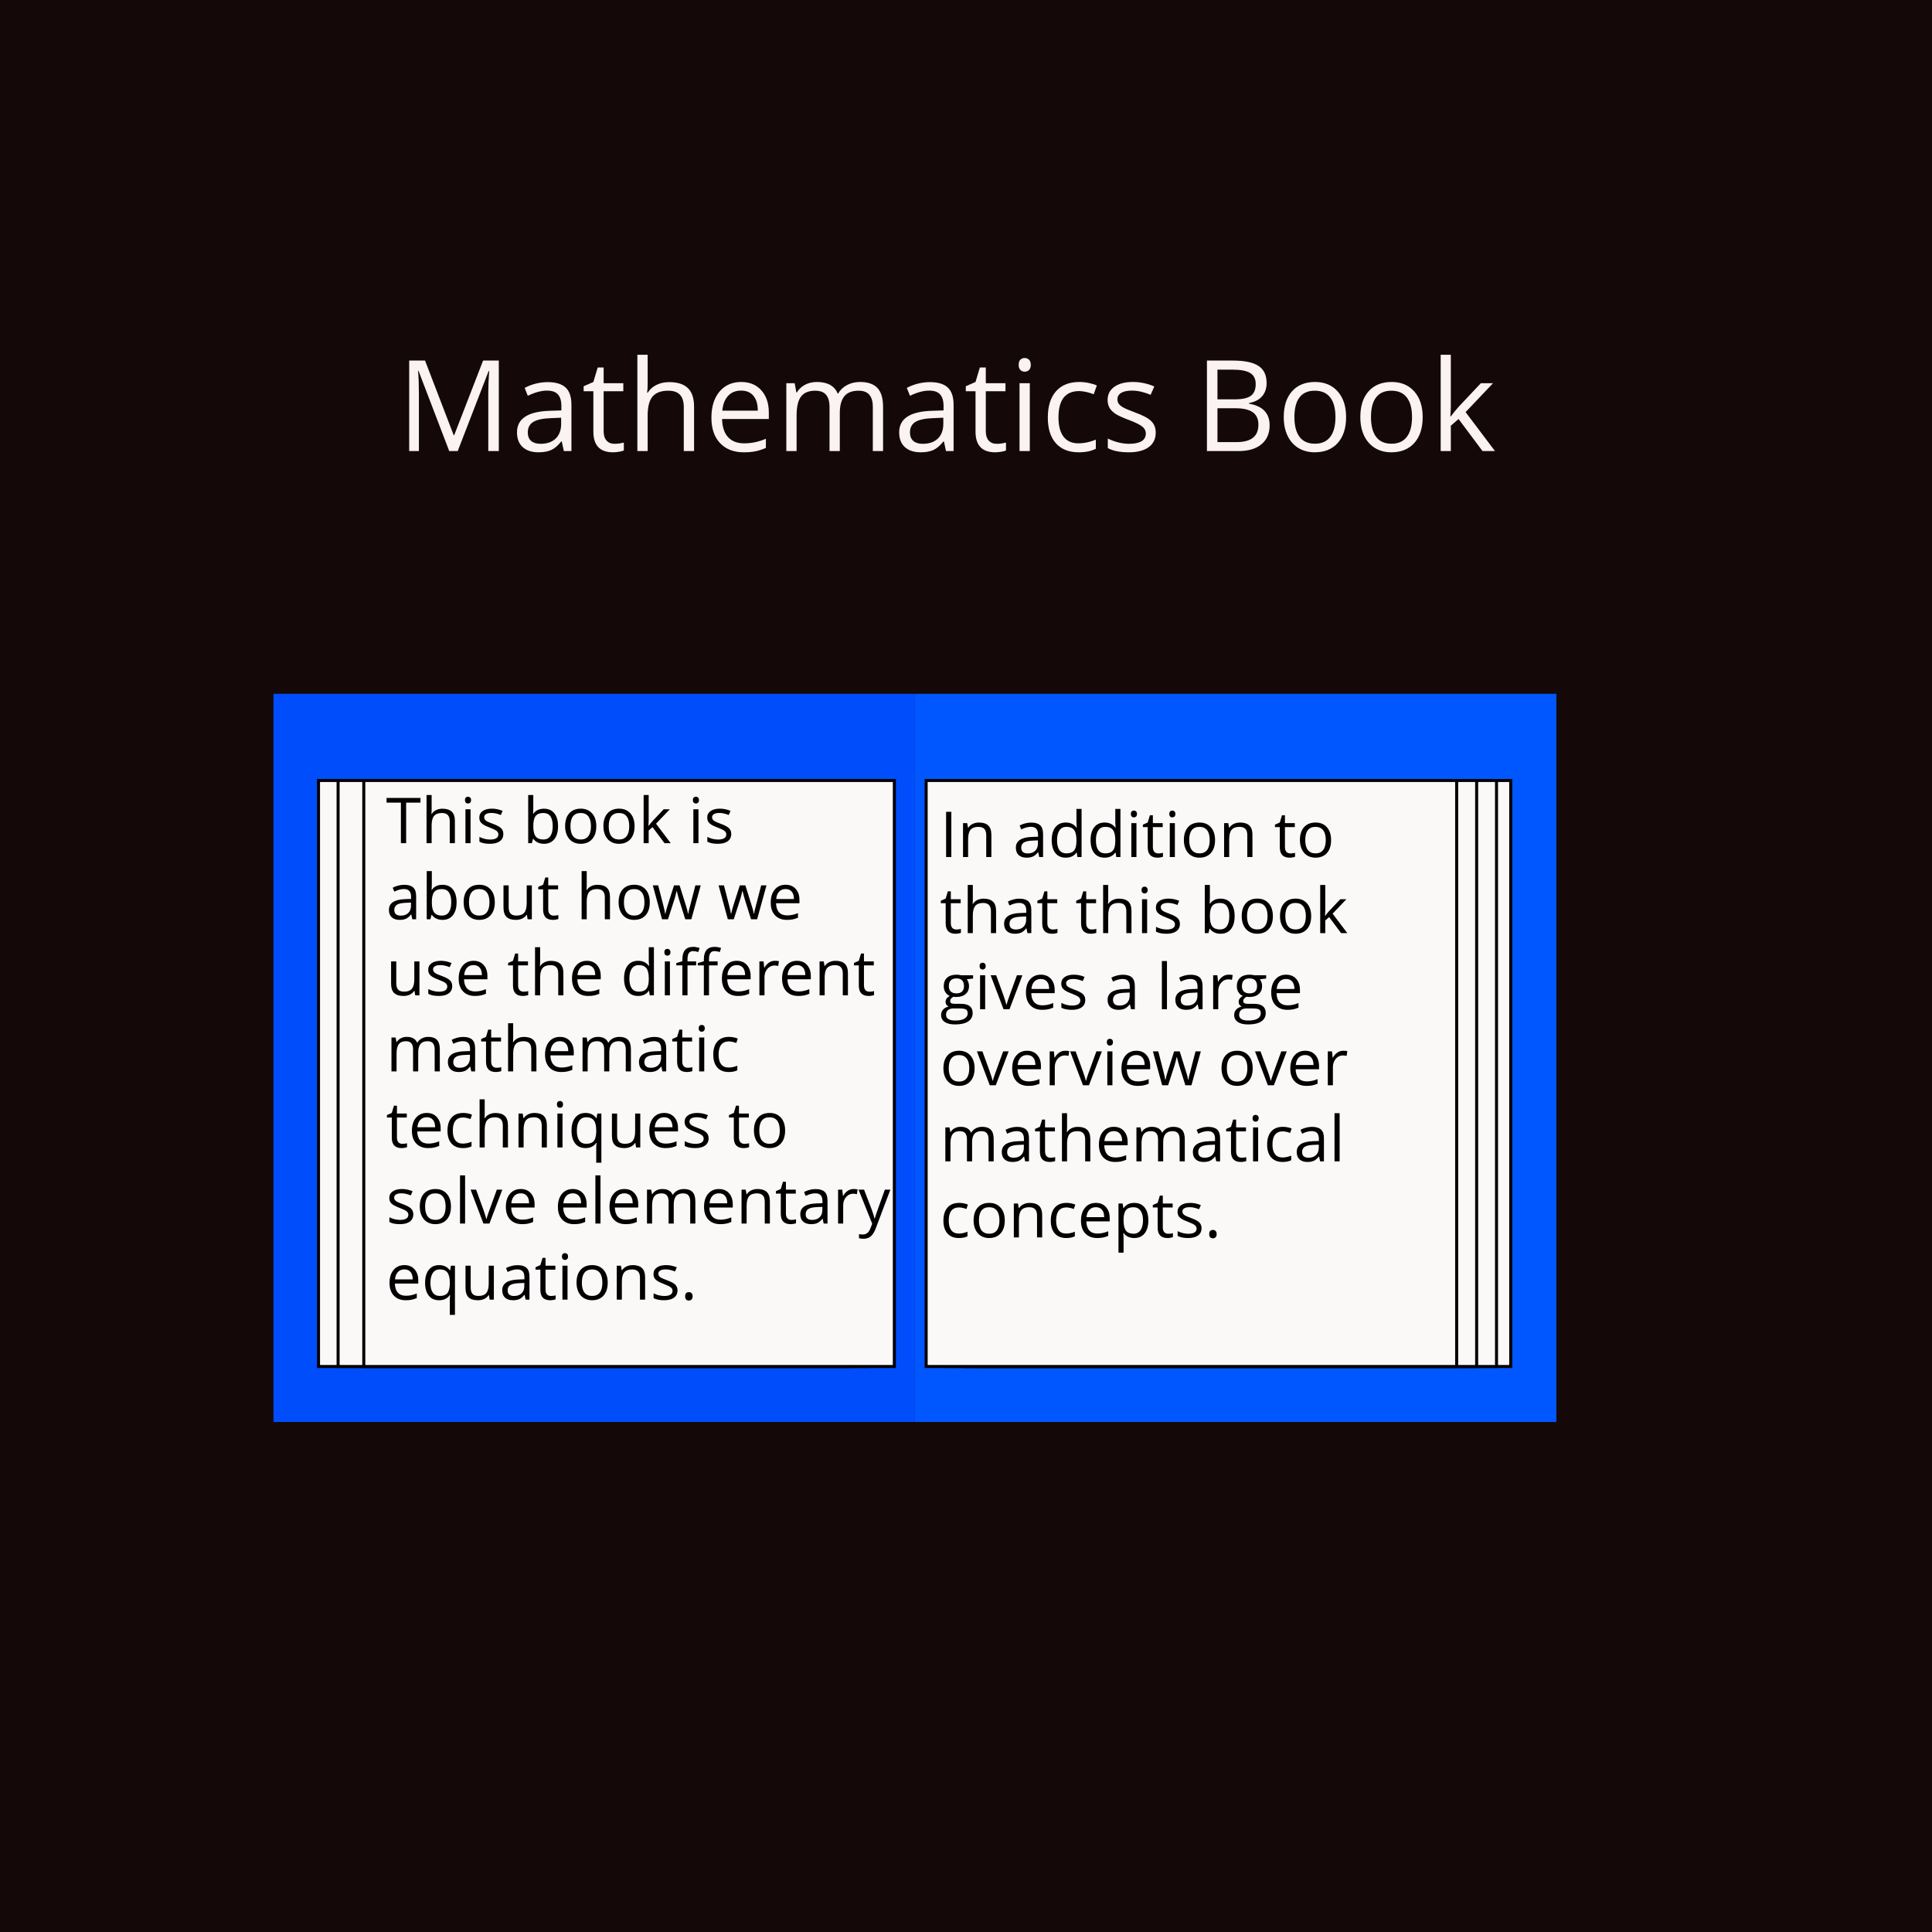
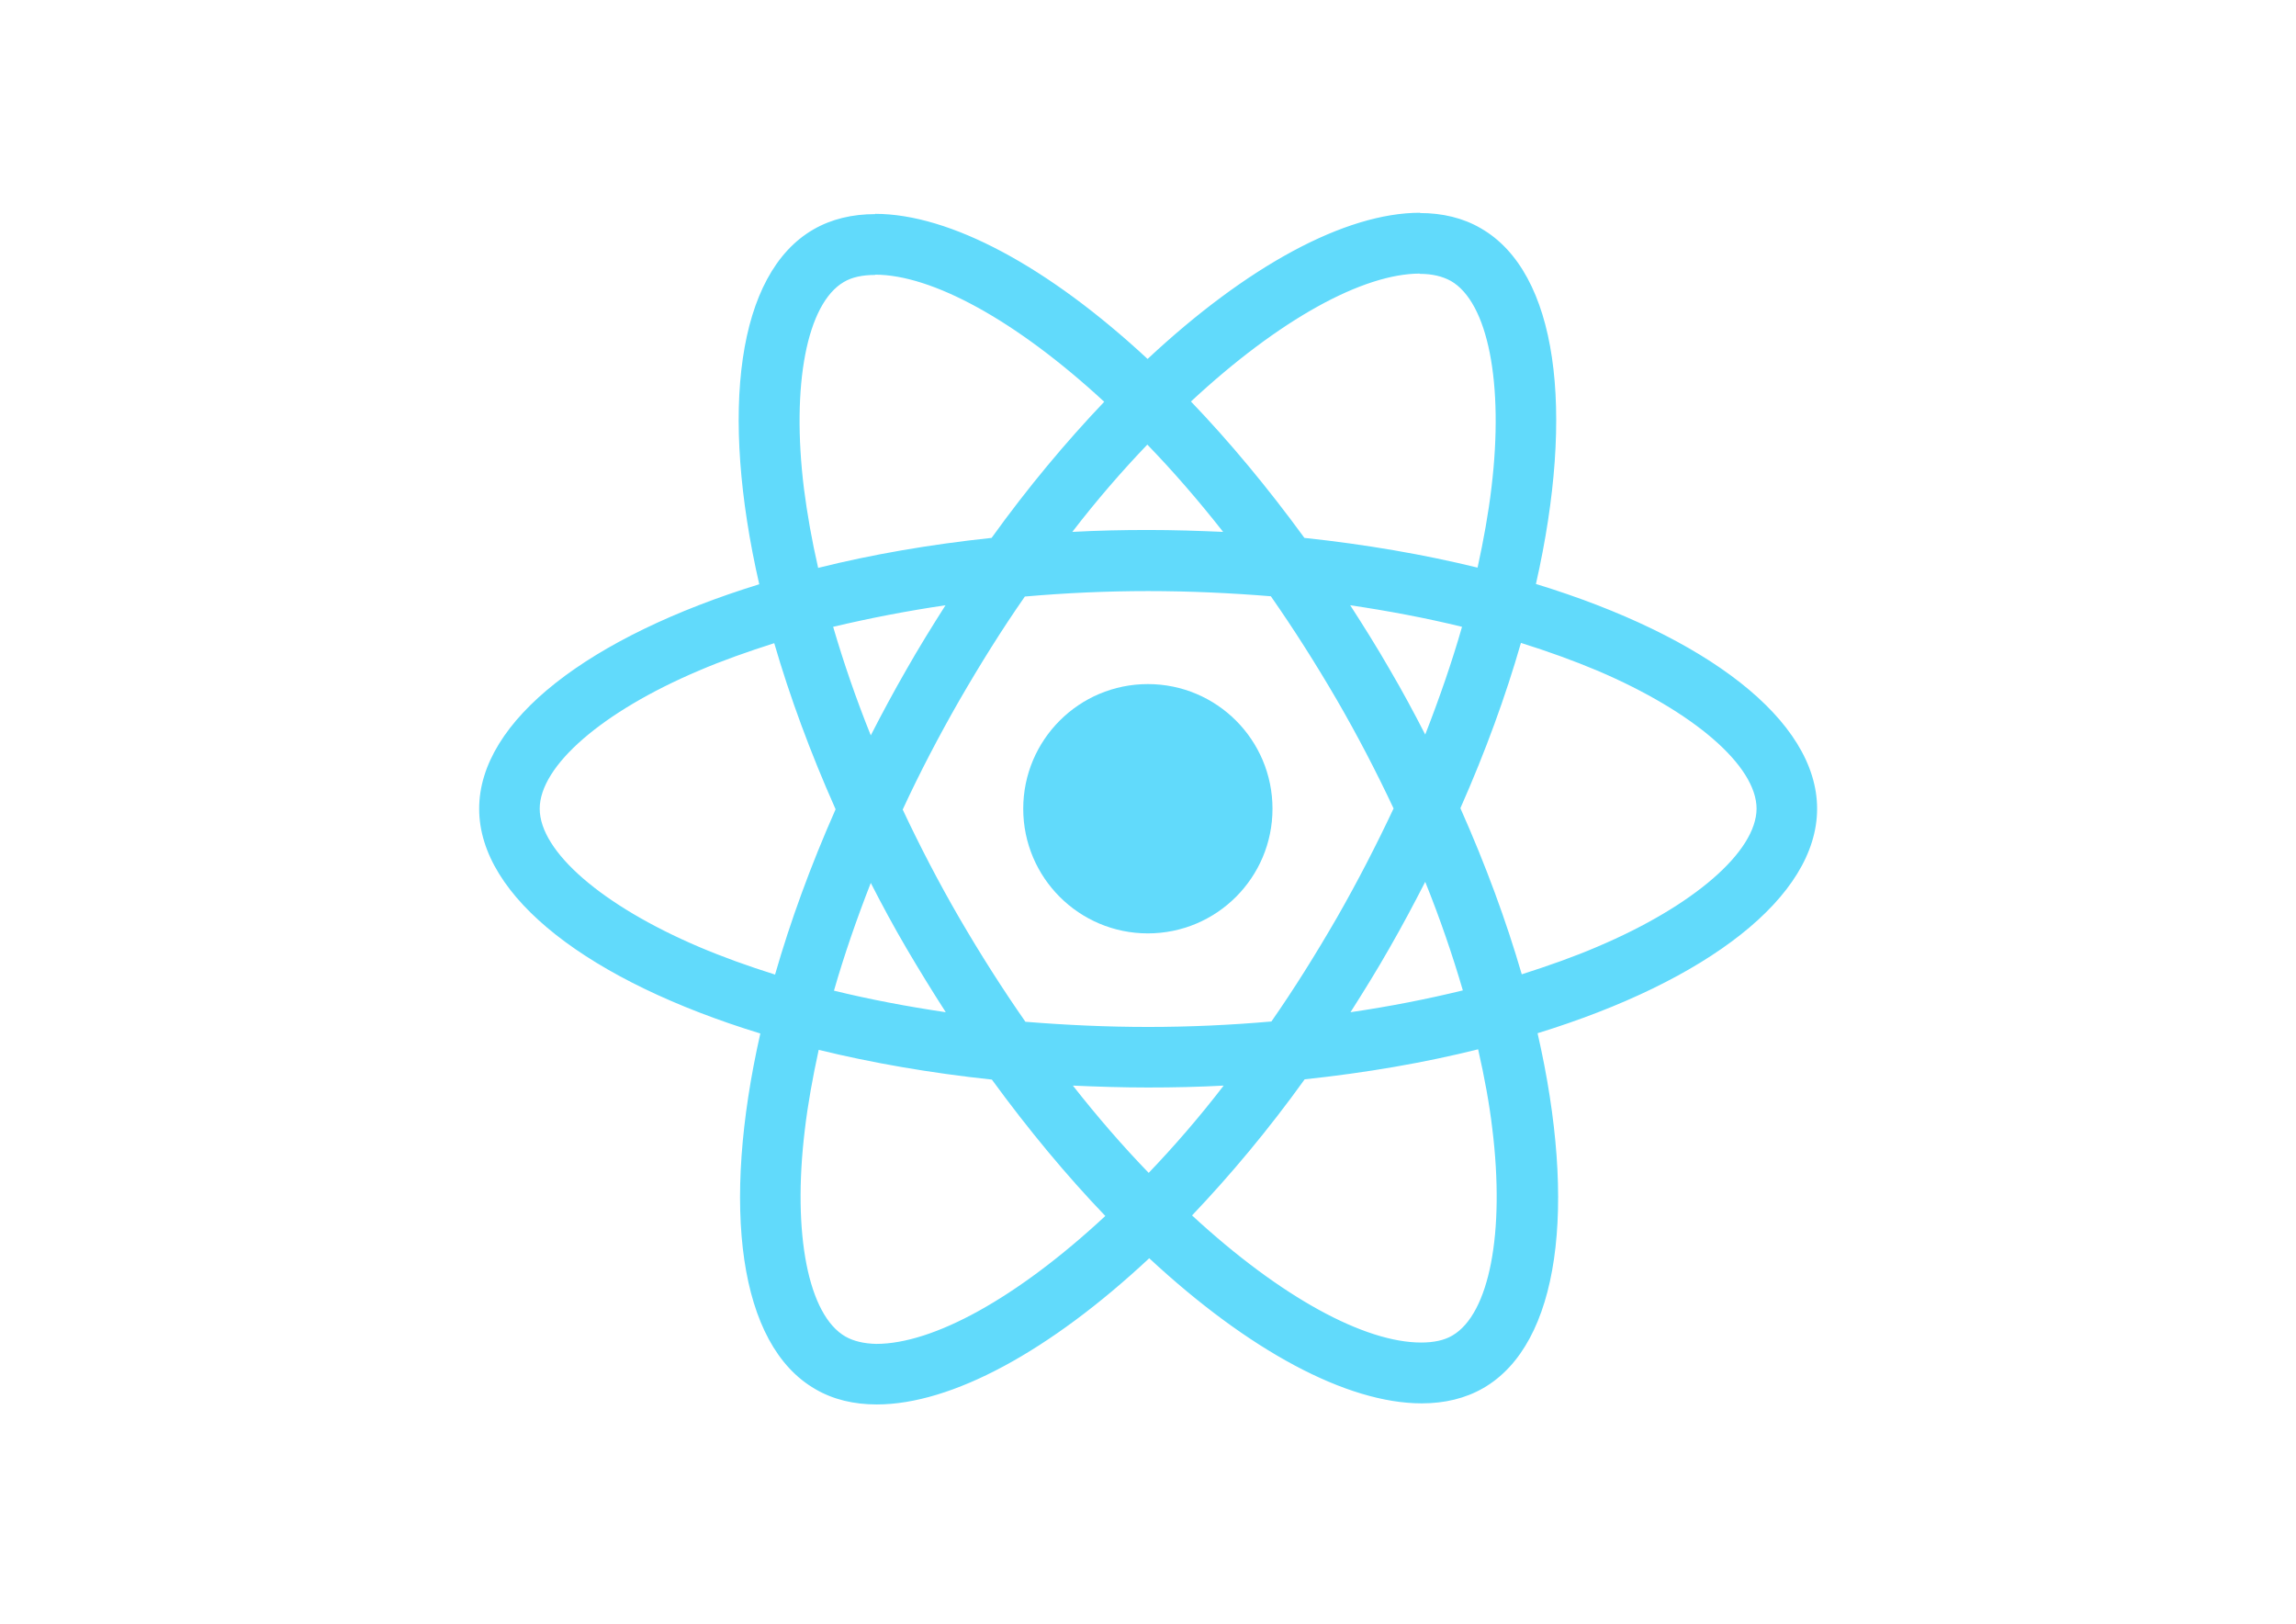
- <svg xmlns="http://www.w3.org/2000/svg" xmlns:xlink="http://www.w3.org/1999/xlink" version="1.1" preserveAspectRatio="xMidYMid meet" viewBox="0 0 640 640" width="640" height="640">
-   <defs>
-     <path d="M0 0L670.85 0L670.85 658.28L0 658.28L0 0Z" id="a5Xj5SFK1Z" />
-     <text id="c1KZMMxB1" x="202.2" y="150.57" font-size="42" font-family="Open Sans" font-weight="normal" font-style="normal" letter-spacing="0" alignment-baseline="before-edge" transform="matrix(1 0 0 1 -81.6863 -33.7316)" style="line-height:100%" xml:space="preserve" dominant-baseline="text-before-edge">
-       <tspan x="202.2" dy="0em" alignment-baseline="before-edge" dominant-baseline="text-before-edge" text-anchor="start"> Mathematics Book</tspan>
-     </text>
-     <style id="opensansnormalnormal">
- 
-     </style>
-     <path d="M90.58 229.83L303.08 229.83L303.08 471.05L90.58 471.05L90.58 229.83Z" id="f2IpwhbjnJ" />
-     <path d="M303.08 229.83L515.58 229.83L515.58 471.05L303.08 471.05L303.08 229.83Z" id="b2dNEUMCkg" />
-     <path d="M105.51 258.55L281.26 258.55L281.26 452.67L105.51 452.67L105.51 258.55Z" id="cipsOo19a" />
-     <path d="M324.7 258.55L500.45 258.55L500.45 452.67L324.7 452.67L324.7 258.55Z" id="b7j9GZi4S" />
-     <path d="M320 258.55L495.74 258.55L495.74 452.67L320 452.67L320 258.55Z" id="b25YVjx7Sg" />
-     <path d="M313.42 258.55L489.16 258.55L489.16 452.67L313.42 452.67L313.42 258.55Z" id="d1e22f8iZP" />
-     <path d="M306.8 258.55L482.54 258.55L482.54 452.67L306.8 452.67L306.8 258.55Z" id="brjIhYzDG" />
-     <path d="M112 258.55L287.74 258.55L287.74 452.67L112 452.67L112 258.55Z" id="e1RlNnfw5L" />
-     <path d="M120.51 258.55L296.26 258.55L296.26 452.67L120.51 452.67L120.51 258.55Z" id="h12KqETqBe" />
-     <text id="aFb86L5rH" x="182.47" y="44.9" font-size="21" font-family="Open Sans" font-weight="normal" font-style="normal" letter-spacing="0" alignment-baseline="before-edge" transform="matrix(1 0 0 1 -54.60254 218.1252)" style="line-height:100%" xml:space="preserve" dominant-baseline="text-before-edge">
-       <tspan x="182.47" dy="0em" alignment-baseline="before-edge" dominant-baseline="text-before-edge" text-anchor="start">This book is</tspan>
-       <tspan x="182.47" dy="1.2em" alignment-baseline="before-edge" dominant-baseline="text-before-edge" text-anchor="start">about how we</tspan>
-       <tspan x="182.47" dy="1.2em" alignment-baseline="before-edge" dominant-baseline="text-before-edge" text-anchor="start">use the different</tspan>
-       <tspan x="182.47" dy="1.2em" alignment-baseline="before-edge" dominant-baseline="text-before-edge" text-anchor="start">mathematic</tspan>
-       <tspan x="182.47" dy="1.2em" alignment-baseline="before-edge" dominant-baseline="text-before-edge" text-anchor="start">techniques to</tspan>
-       <tspan x="182.47" dy="1.2em" alignment-baseline="before-edge" dominant-baseline="text-before-edge" text-anchor="start">solve elementary</tspan>
-       <tspan x="182.47" dy="1.2em" alignment-baseline="before-edge" dominant-baseline="text-before-edge" text-anchor="start">equations.</tspan>
-     </text>
-     <text id="b4eDNau4U1" x="182.47" y="44.9" font-size="21" font-family="Open Sans" font-weight="normal" font-style="normal" letter-spacing="0" alignment-baseline="before-edge" transform="matrix(1 0 0 1 128.8778 222.7198)" style="line-height:100%" xml:space="preserve" dominant-baseline="text-before-edge">
-       <tspan x="182.47" dy="0em" alignment-baseline="before-edge" dominant-baseline="text-before-edge" text-anchor="start">In addition to</tspan>
-       <tspan x="182.47" dy="1.2em" alignment-baseline="before-edge" dominant-baseline="text-before-edge" text-anchor="start">that this book</tspan>
-       <tspan x="182.47" dy="1.2em" alignment-baseline="before-edge" dominant-baseline="text-before-edge" text-anchor="start">gives a large</tspan>
-       <tspan x="182.47" dy="1.2em" alignment-baseline="before-edge" dominant-baseline="text-before-edge" text-anchor="start">overview over</tspan>
-       <tspan x="182.47" dy="1.2em" alignment-baseline="before-edge" dominant-baseline="text-before-edge" text-anchor="start">mathematical</tspan>
-       <tspan x="182.47" dy="1.2em" alignment-baseline="before-edge" dominant-baseline="text-before-edge" text-anchor="start">concepts.</tspan>
-     </text>
-   </defs>
-   <g>
-     <g>
-       <g>
-         <use xlink:href="#a5Xj5SFK1Z" opacity="1" fill="#150808" fill-opacity="1" />
-       </g>
-       <g id="dNt2INt78">
-         <use xlink:href="#c1KZMMxB1" opacity="1" fill="#fbf2f2" fill-opacity="1" />
-       </g>
-       <g>
-         <use xlink:href="#f2IpwhbjnJ" opacity="1" fill="#004dfb" fill-opacity="1" />
-       </g>
-       <g>
-         <use xlink:href="#b2dNEUMCkg" opacity="1" fill="#0057ff" fill-opacity="1" />
-       </g>
-       <g>
-         <use xlink:href="#cipsOo19a" opacity="1" fill="#fbf8f8" fill-opacity="1" />
-         <g>
-           <use xlink:href="#cipsOo19a" opacity="1" fill-opacity="0" stroke="#000000" stroke-width="1" stroke-opacity="1" />
-         </g>
-       </g>
-       <g>
-         <use xlink:href="#b7j9GZi4S" opacity="1" fill="#fbf8f8" fill-opacity="1" />
-         <g>
-           <use xlink:href="#b7j9GZi4S" opacity="1" fill-opacity="0" stroke="#000000" stroke-width="1" stroke-opacity="1" />
-         </g>
-       </g>
-       <g>
-         <use xlink:href="#b25YVjx7Sg" opacity="1" fill="#fbf8f8" fill-opacity="1" />
-         <g>
-           <use xlink:href="#b25YVjx7Sg" opacity="1" fill-opacity="0" stroke="#000000" stroke-width="1" stroke-opacity="1" />
-         </g>
-       </g>
-       <g>
-         <use xlink:href="#d1e22f8iZP" opacity="1" fill="#fbf8f8" fill-opacity="1" />
-         <g>
-           <use xlink:href="#d1e22f8iZP" opacity="1" fill-opacity="0" stroke="#000000" stroke-width="1" stroke-opacity="1" />
-         </g>
-       </g>
-       <g>
-         <use xlink:href="#brjIhYzDG" opacity="1" fill="#fbf8f8" fill-opacity="1" />
-         <g>
-           <use xlink:href="#brjIhYzDG" opacity="1" fill-opacity="0" stroke="#000000" stroke-width="1" stroke-opacity="1" />
-         </g>
-       </g>
-       <g>
-         <use xlink:href="#e1RlNnfw5L" opacity="1" fill="#fbf8f8" fill-opacity="1" />
-         <g>
-           <use xlink:href="#e1RlNnfw5L" opacity="1" fill-opacity="0" stroke="#000000" stroke-width="1" stroke-opacity="1" />
-         </g>
-       </g>
-       <g>
-         <use xlink:href="#h12KqETqBe" opacity="1" fill="#fbf8f8" fill-opacity="1" />
-         <g>
-           <use xlink:href="#h12KqETqBe" opacity="1" fill-opacity="0" stroke="#000000" stroke-width="1" stroke-opacity="1" />
-         </g>
-       </g>
-       <g id="b1CGaN2ge">
-         <use xlink:href="#aFb86L5rH" opacity="1" fill="#000000" fill-opacity="1" />
-       </g>
-       <g id="biyJ0AYk">
-         <use xlink:href="#b4eDNau4U1" opacity="1" fill="#000000" fill-opacity="1" />
-       </g>
-     </g>
+ <svg xmlns="http://www.w3.org/2000/svg" viewBox="0 0 841.9 595.3">
+   <g fill="#61DAFB">
+     <path d="M666.3 296.5c0-32.5-40.7-63.3-103.1-82.4 14.4-63.6 8-114.2-20.2-130.4-6.5-3.8-14.1-5.6-22.4-5.6v22.3c4.6 0 8.3.9 11.4 2.6 13.6 7.8 19.5 37.5 14.9 75.7-1.1 9.4-2.9 19.3-5.1 29.4-19.6-4.8-41-8.5-63.5-10.9-13.5-18.5-27.5-35.3-41.6-50 32.6-30.3 63.2-46.9 84-46.9V78c-27.5 0-63.5 19.6-99.9 53.6-36.4-33.8-72.4-53.2-99.9-53.2v22.3c20.7 0 51.4 16.5 84 46.6-14 14.7-28 31.4-41.3 49.9-22.6 2.4-44 6.1-63.6 11-2.3-10-4-19.7-5.2-29-4.7-38.2 1.1-67.9 14.6-75.8 3-1.8 6.9-2.6 11.5-2.6V78.5c-8.4 0-16 1.8-22.6 5.6-28.1 16.2-34.4 66.7-19.9 130.1-62.2 19.2-102.7 49.9-102.7 82.3 0 32.5 40.7 63.3 103.1 82.4-14.4 63.6-8 114.2 20.2 130.4 6.5 3.8 14.1 5.6 22.5 5.6 27.5 0 63.5-19.6 99.9-53.6 36.4 33.8 72.4 53.2 99.9 53.2 8.4 0 16-1.8 22.6-5.6 28.1-16.2 34.4-66.7 19.9-130.1 62-19.1 102.5-49.9 102.5-82.3zm-130.2-66.7c-3.7 12.9-8.3 26.2-13.5 39.5-4.1-8-8.4-16-13.1-24-4.6-8-9.5-15.8-14.4-23.4 14.2 2.1 27.9 4.7 41 7.9zm-45.8 106.5c-7.8 13.5-15.8 26.3-24.1 38.2-14.9 1.3-30 2-45.2 2-15.1 0-30.2-.7-45-1.9-8.3-11.9-16.4-24.6-24.2-38-7.6-13.1-14.5-26.4-20.8-39.8 6.2-13.4 13.2-26.8 20.7-39.9 7.8-13.5 15.8-26.3 24.1-38.2 14.9-1.3 30-2 45.2-2 15.1 0 30.2.7 45 1.9 8.3 11.9 16.4 24.6 24.2 38 7.6 13.1 14.5 26.4 20.8 39.8-6.3 13.4-13.2 26.8-20.7 39.9zm32.3-13c5.4 13.4 10 26.8 13.8 39.8-13.1 3.2-26.9 5.9-41.2 8 4.9-7.7 9.8-15.6 14.4-23.7 4.6-8 8.9-16.1 13-24.1zM421.2 430c-9.3-9.6-18.6-20.3-27.8-32 9 .4 18.2.7 27.5.7 9.4 0 18.7-.2 27.8-.7-9 11.7-18.3 22.4-27.5 32zm-74.4-58.9c-14.2-2.1-27.9-4.7-41-7.9 3.7-12.9 8.3-26.2 13.5-39.5 4.1 8 8.4 16 13.1 24 4.7 8 9.5 15.8 14.4 23.4zM420.7 163c9.3 9.6 18.6 20.3 27.8 32-9-.4-18.2-.7-27.5-.7-9.4 0-18.7.2-27.8.7 9-11.7 18.3-22.4 27.5-32zm-74 58.9c-4.9 7.7-9.8 15.6-14.4 23.7-4.6 8-8.9 16-13 24-5.4-13.4-10-26.8-13.8-39.8 13.1-3.1 26.9-5.8 41.2-7.9zm-90.5 125.2c-35.4-15.1-58.3-34.9-58.3-50.6 0-15.7 22.9-35.6 58.3-50.6 8.6-3.7 18-7 27.7-10.1 5.7 19.6 13.2 40 22.5 60.9-9.2 20.8-16.6 41.1-22.2 60.6-9.9-3.1-19.3-6.5-28-10.2zM310 490c-13.6-7.8-19.5-37.5-14.9-75.7 1.1-9.4 2.9-19.3 5.1-29.4 19.6 4.8 41 8.5 63.5 10.9 13.5 18.5 27.5 35.3 41.6 50-32.6 30.3-63.2 46.9-84 46.9-4.5-.1-8.3-1-11.3-2.7zm237.2-76.2c4.7 38.2-1.1 67.9-14.6 75.8-3 1.8-6.9 2.6-11.5 2.6-20.7 0-51.4-16.5-84-46.6 14-14.7 28-31.4 41.3-49.9 22.6-2.4 44-6.1 63.6-11 2.3 10.1 4.1 19.8 5.2 29.1zm38.5-66.7c-8.6 3.7-18 7-27.7 10.1-5.7-19.6-13.2-40-22.5-60.9 9.2-20.8 16.6-41.1 22.2-60.6 9.9 3.1 19.3 6.5 28.1 10.2 35.4 15.1 58.3 34.9 58.3 50.6-.1 15.7-23 35.6-58.4 50.6zM320.8 78.4z" />
+     <circle cx="420.9" cy="296.5" r="45.7" />
+     <path d="M520.5 78.1z" />
  </g>
</svg>
